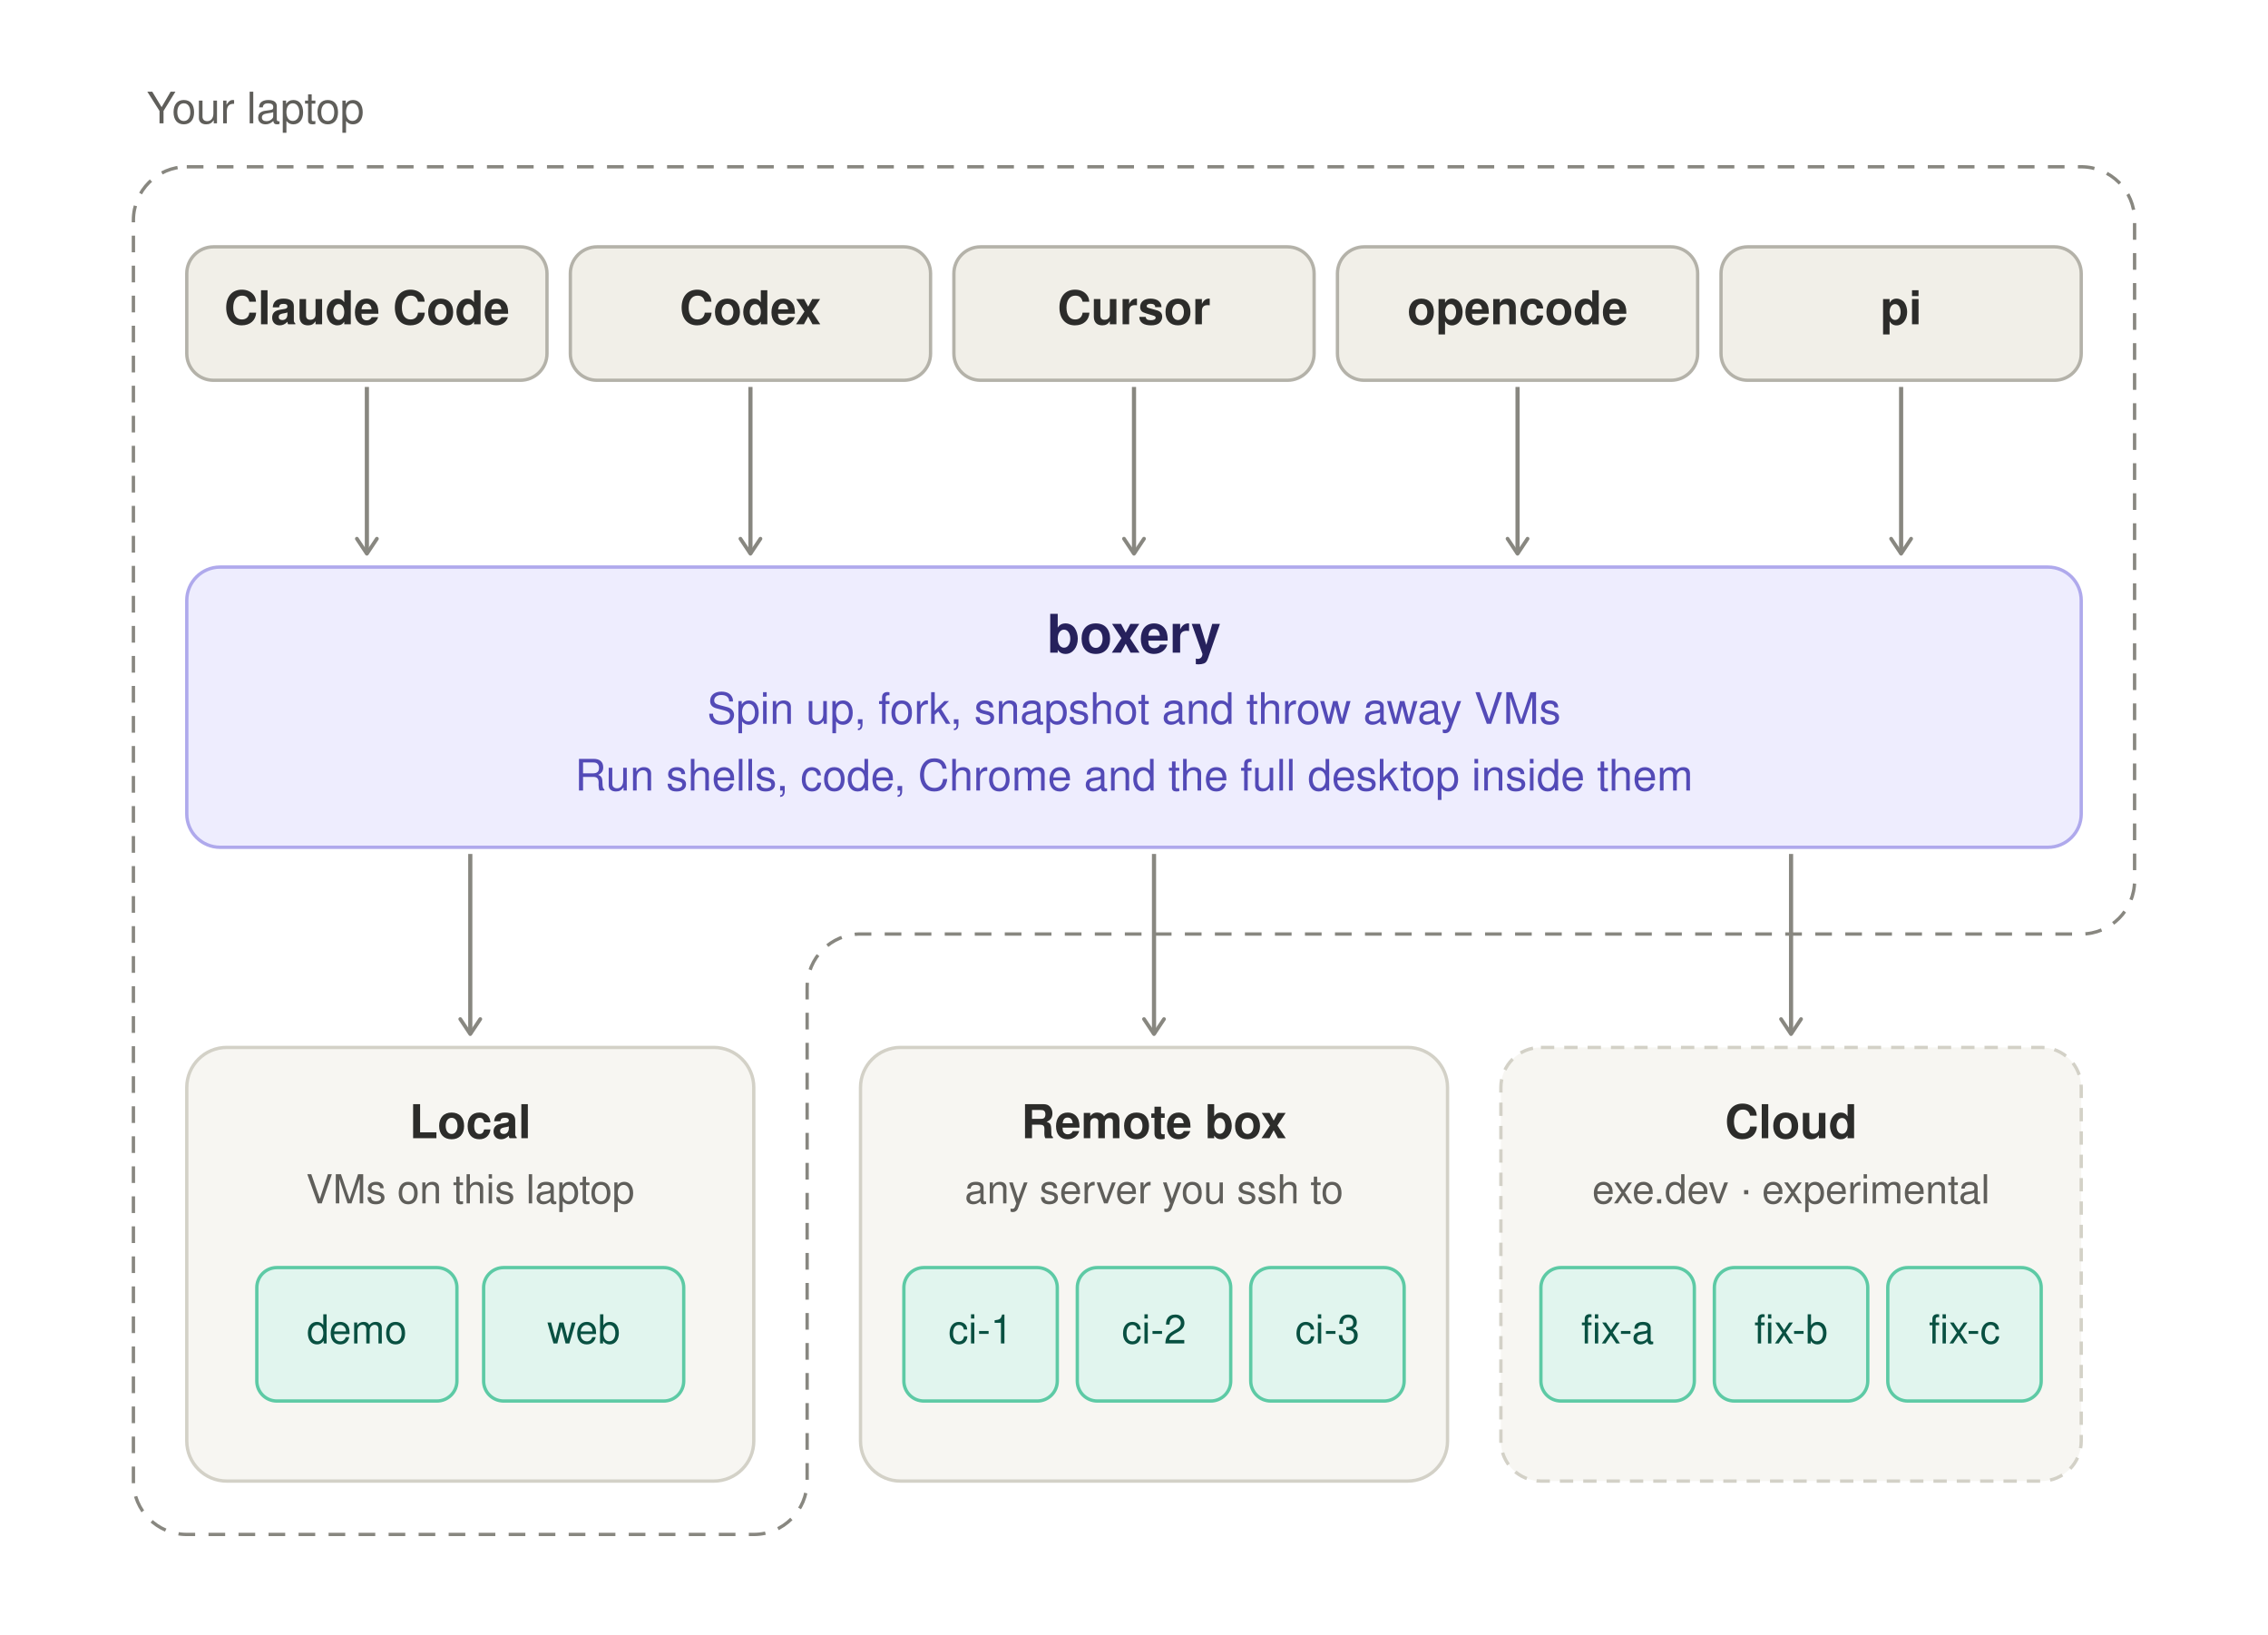
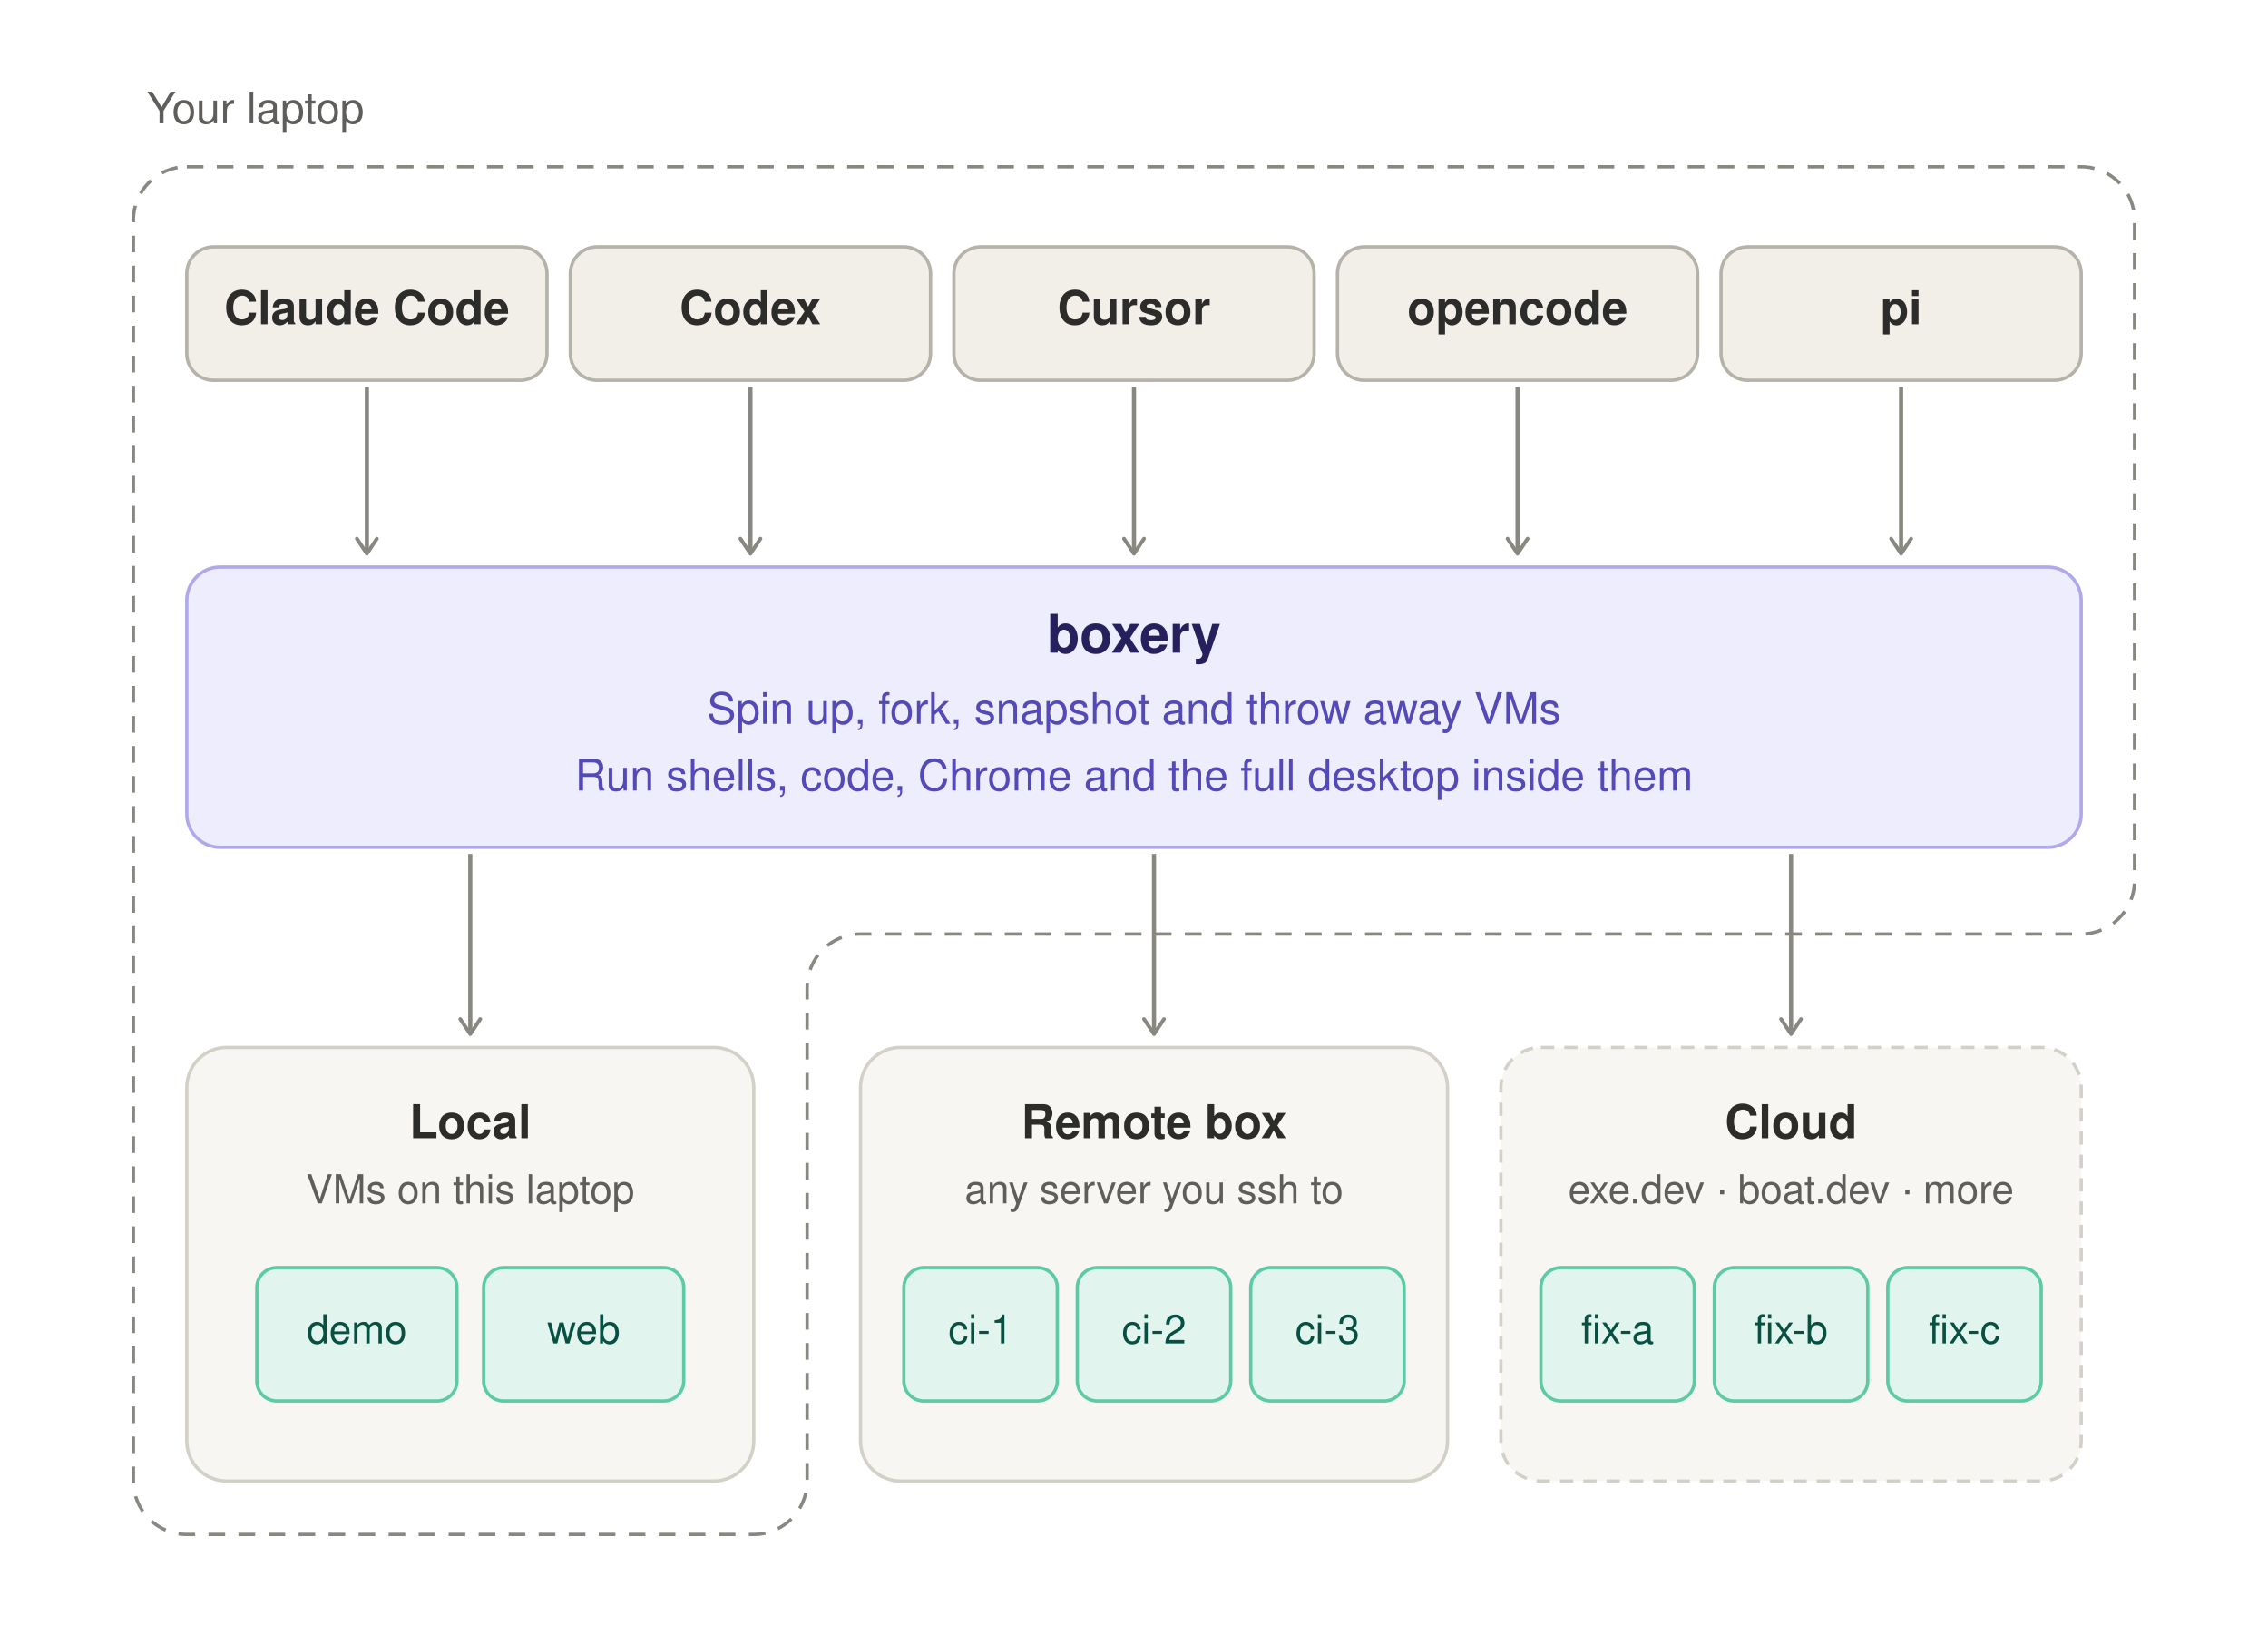
<svg xmlns="http://www.w3.org/2000/svg" viewBox="0 0 680 490" width="680" height="490" role="img" aria-labelledby="t d">
  <defs>
    <marker id="arrow" viewBox="0 0 10 10" refX="8" refY="5" markerWidth="6" markerHeight="6" orient="auto-start-reverse">
      <path d="M2 1L8 5L2 9" fill="none" stroke="#888780" stroke-width="1.5" stroke-linecap="round" stroke-linejoin="round" />
    </marker>
  </defs>
  <g font-family="-apple-system, BlinkMacSystemFont, 'Segoe UI', Helvetica, Arial, sans-serif" text-anchor="middle" dominant-baseline="central">
    <text x="44" y="34" text-anchor="start" font-size="13" fill="#5F5E5A">Your laptop</text>
    <path d="M56 50 H624 A16 16 0 0 1 640 66 V264 A16 16 0 0 1 624 280 H258 A16 16 0 0 0 242 296 V444 A16 16 0 0 1 226 460 H56 A16 16 0 0 1 40 444 V66 A16 16 0 0 1 56 50 Z" fill="none" stroke="#888780" stroke-width="1" stroke-dasharray="5 4" />
    <rect x="56" y="74" width="108" height="40" rx="8" fill="#F1EFE8" stroke="#B4B2A9" />
    <text x="110" y="94" font-size="14" font-weight="600" fill="#2C2C2A">Claude Code</text>
    <line x1="110" y1="116" x2="110" y2="166" stroke="#888780" stroke-width="1.25" marker-end="url(#arrow)" />
    <rect x="171" y="74" width="108" height="40" rx="8" fill="#F1EFE8" stroke="#B4B2A9" />
    <text x="225" y="94" font-size="14" font-weight="600" fill="#2C2C2A">Codex</text>
    <line x1="225" y1="116" x2="225" y2="166" stroke="#888780" stroke-width="1.25" marker-end="url(#arrow)" />
    <rect x="286" y="74" width="108" height="40" rx="8" fill="#F1EFE8" stroke="#B4B2A9" />
    <text x="340" y="94" font-size="14" font-weight="600" fill="#2C2C2A">Cursor</text>
    <line x1="340" y1="116" x2="340" y2="166" stroke="#888780" stroke-width="1.25" marker-end="url(#arrow)" />
    <rect x="401" y="74" width="108" height="40" rx="8" fill="#F1EFE8" stroke="#B4B2A9" />
    <text x="455" y="94" font-size="14" font-weight="600" fill="#2C2C2A">opencode</text>
    <line x1="455" y1="116" x2="455" y2="166" stroke="#888780" stroke-width="1.25" marker-end="url(#arrow)" />
    <rect x="516" y="74" width="108" height="40" rx="8" fill="#F1EFE8" stroke="#B4B2A9" />
    <text x="570" y="94" font-size="14" font-weight="600" fill="#2C2C2A">pi</text>
    <line x1="570" y1="116" x2="570" y2="166" stroke="#888780" stroke-width="1.25" marker-end="url(#arrow)" />
    <rect x="56" y="170" width="568" height="84" rx="10" fill="#EEEDFE" stroke="#AFA9EC" />
    <text x="340" y="192" font-size="16" font-weight="600" fill="#26215C">boxery</text>
    <text x="340" y="214" font-size="13" fill="#534AB7">Spin up, fork, snapshot and throw away VMs</text>
    <text x="340" y="234" font-size="13" fill="#534AB7">Run shells, code, Chrome and the full desktop inside them</text>
    <line x1="141" y1="256" x2="141" y2="310" stroke="#888780" stroke-width="1.25" marker-end="url(#arrow)" />
    <rect x="56" y="314" width="170" height="130" rx="12" fill="#F7F6F2" stroke="#D3D1C7" />
    <text x="141" y="338" font-size="14" font-weight="600" fill="#2C2C2A">Local</text>
    <text x="141" y="358" font-size="12" fill="#5F5E5A">VMs on this laptop</text>
    <rect x="77" y="380" width="60" height="40" rx="6" fill="#E1F5EE" stroke="#5DCAA5" />
    <text x="107" y="400" font-size="12" fill="#085041">demo</text>
    <rect x="145" y="380" width="60" height="40" rx="6" fill="#E1F5EE" stroke="#5DCAA5" />
    <text x="175" y="400" font-size="12" fill="#085041">web</text>
    <line x1="346" y1="256" x2="346" y2="310" stroke="#888780" stroke-width="1.25" marker-end="url(#arrow)" />
    <rect x="258" y="314" width="176" height="130" rx="12" fill="#F7F6F2" stroke="#D3D1C7" />
    <text x="346" y="338" font-size="14" font-weight="600" fill="#2C2C2A">Remote box</text>
    <text x="346" y="358" font-size="12" fill="#5F5E5A">any server you ssh to</text>
    <rect x="271" y="380" width="46" height="40" rx="6" fill="#E1F5EE" stroke="#5DCAA5" />
    <text x="294" y="400" font-size="12" fill="#085041">ci-1</text>
    <rect x="323" y="380" width="46" height="40" rx="6" fill="#E1F5EE" stroke="#5DCAA5" />
    <text x="346" y="400" font-size="12" fill="#085041">ci-2</text>
    <rect x="375" y="380" width="46" height="40" rx="6" fill="#E1F5EE" stroke="#5DCAA5" />
    <text x="398" y="400" font-size="12" fill="#085041">ci-3</text>
    <line x1="537" y1="256" x2="537" y2="310" stroke="#888780" stroke-width="1.25" marker-end="url(#arrow)" />
    <rect x="450" y="314" width="174" height="130" rx="12" fill="#F7F6F2" stroke="#D3D1C7" stroke-dasharray="4 3" />
    <text x="537" y="338" font-size="14" font-weight="600" fill="#2C2C2A">Cloud</text>
-     <text x="537" y="358" font-size="12" fill="#5F5E5A">exe.dev · experimental</text>
+     <text x="537" y="358" font-size="12" fill="#5F5E5A">exe.dev · boat.dev · more</text>
    <rect x="462" y="380" width="46" height="40" rx="6" fill="#E1F5EE" stroke="#5DCAA5" />
    <text x="485" y="400" font-size="12" fill="#085041">fix-a</text>
    <rect x="514" y="380" width="46" height="40" rx="6" fill="#E1F5EE" stroke="#5DCAA5" />
    <text x="537" y="400" font-size="12" fill="#085041">fix-b</text>
    <rect x="566" y="380" width="46" height="40" rx="6" fill="#E1F5EE" stroke="#5DCAA5" />
    <text x="589" y="400" font-size="12" fill="#085041">fix-c</text>
  </g>
</svg>
